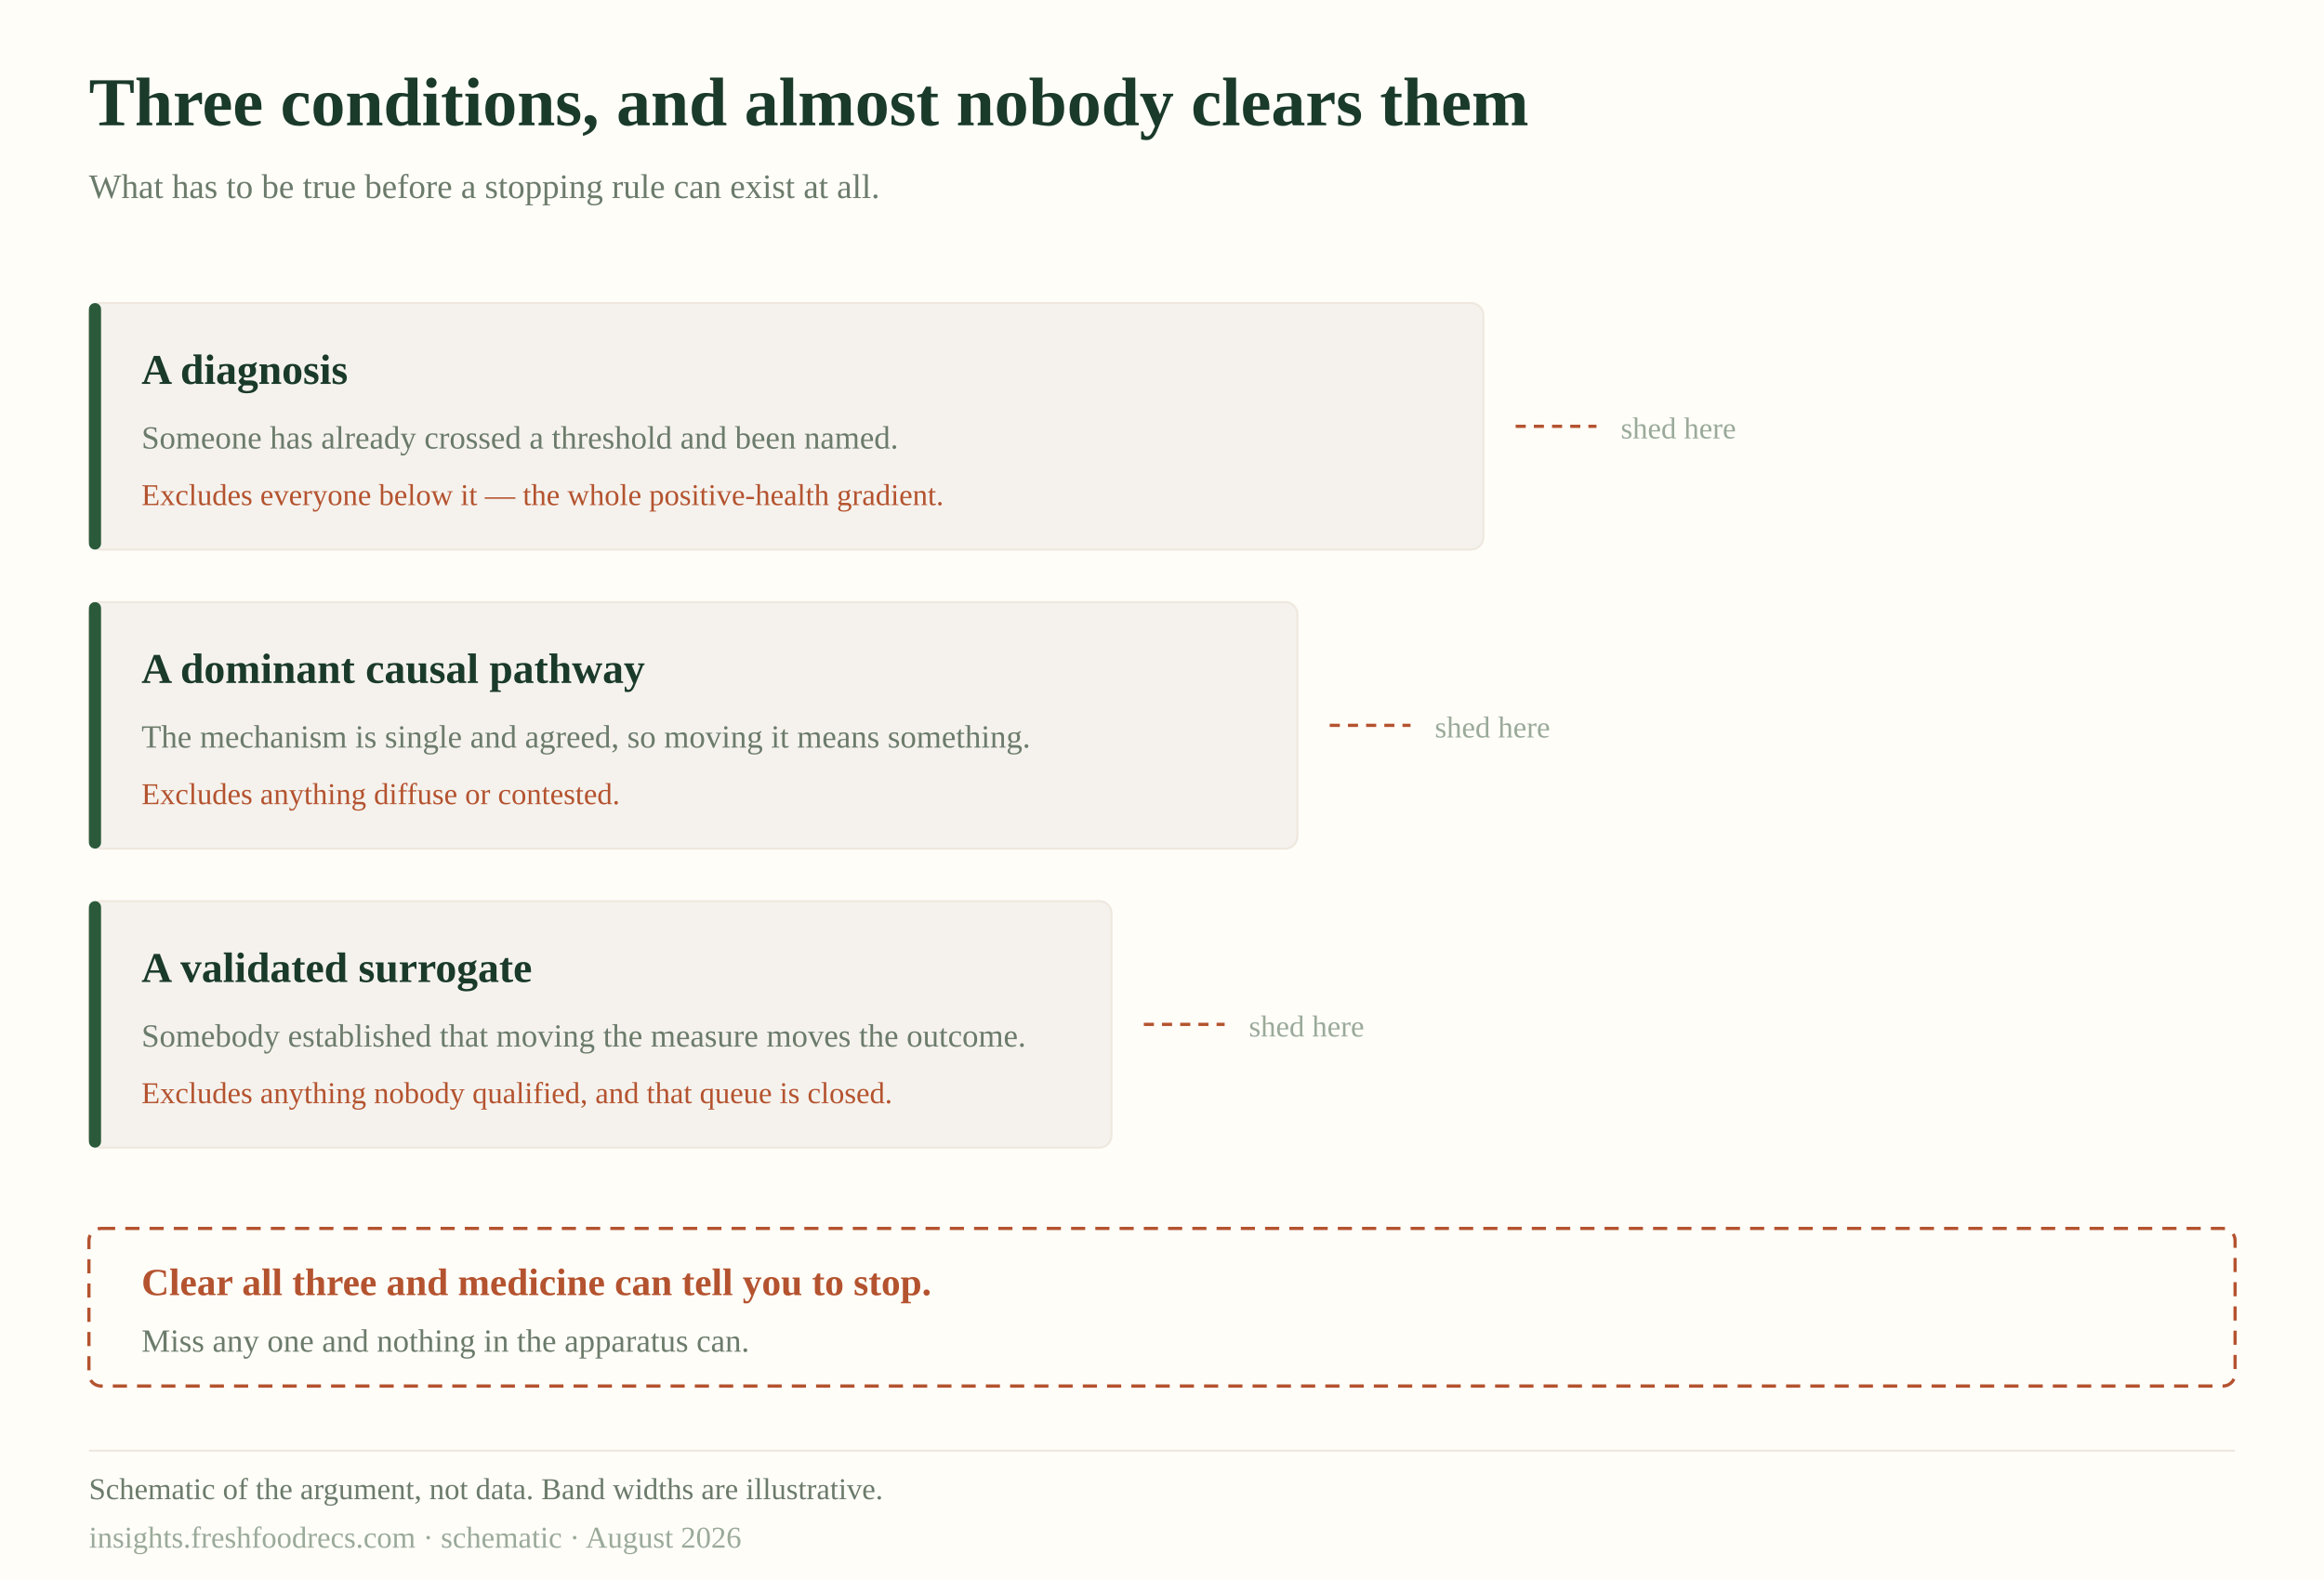
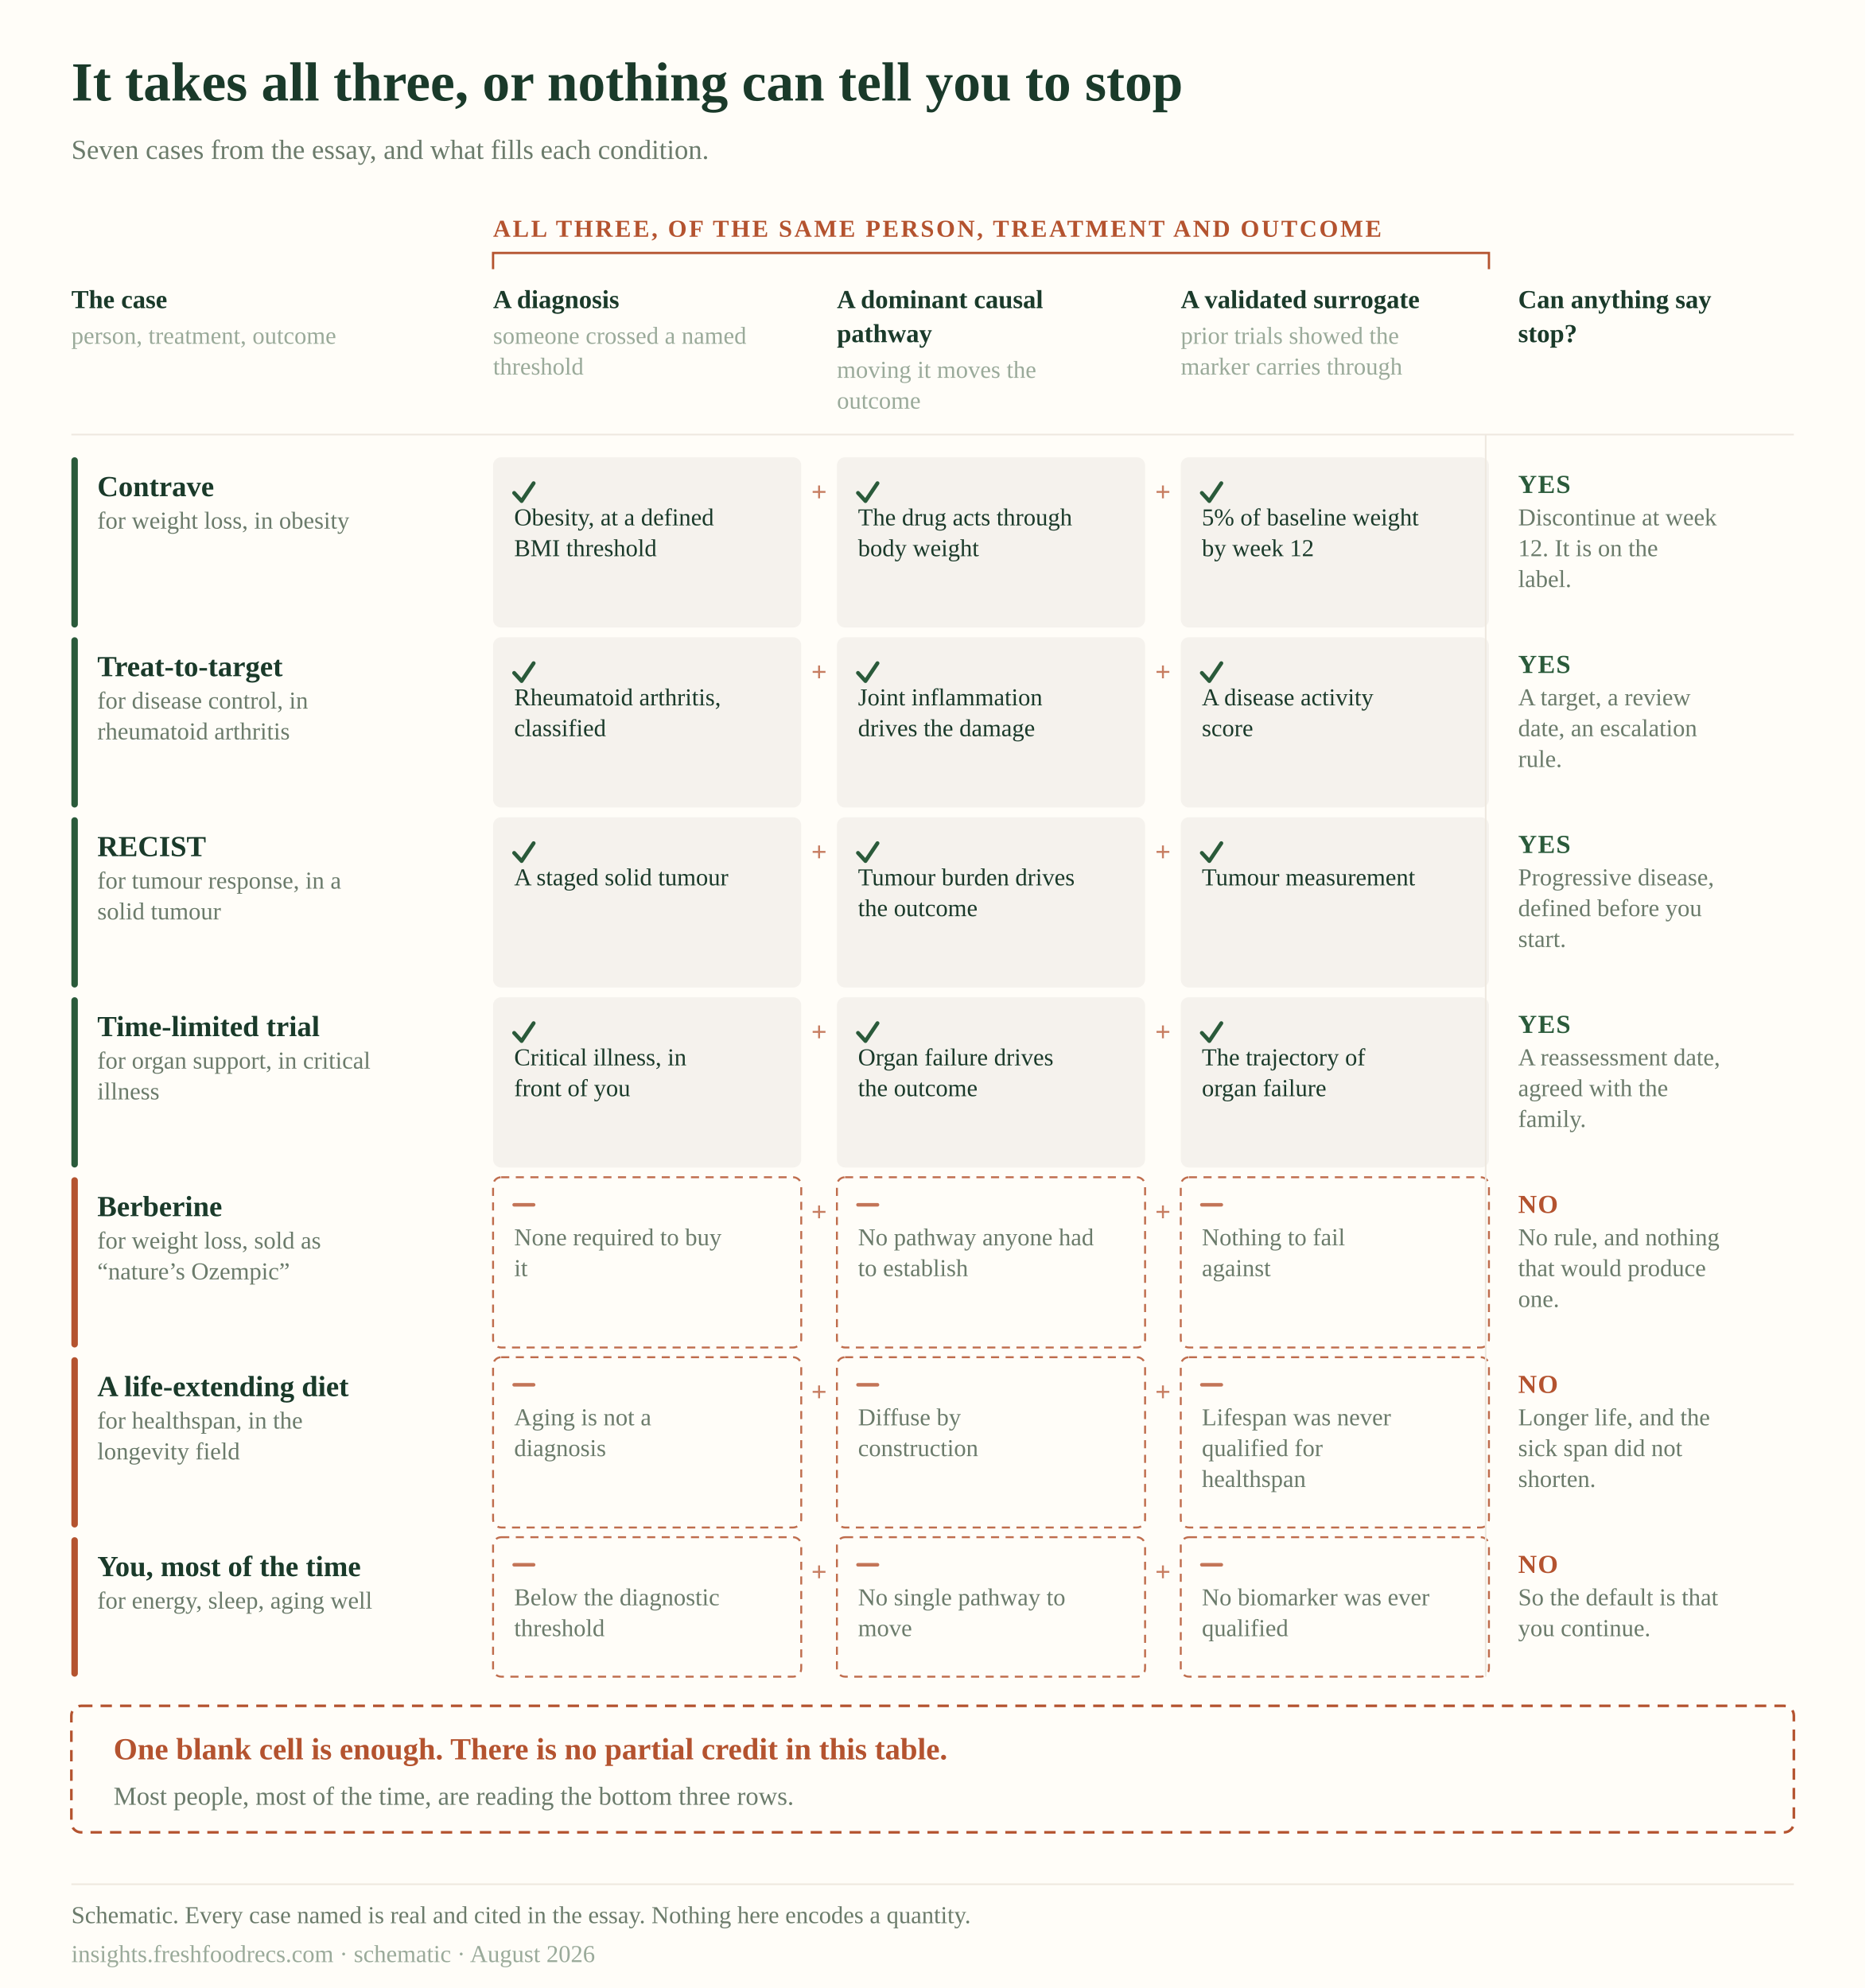
- <svg xmlns="http://www.w3.org/2000/svg" viewBox="0 0 1150 782" width="1150" height="782" font-family="Source Sans 3, Segoe UI, Helvetica, Arial, sans-serif">
-   <rect width="1150" height="782" fill="#fffdf8" />
-   <text x="44" y="62" font-size="34" font-weight="700" fill="#1a3a2a">Three conditions, and almost nobody clears them</text>
-   <text x="44" y="98" font-size="17" fill="#6b7b6b">What has to be true before a stopping rule can exist at all.</text>
-   <rect x="44" y="150" width="690" height="122" rx="6" fill="#f5f2ed" stroke="#eee8df" stroke-width="1" />
-   <rect x="44" y="150" width="6" height="122" rx="3" fill="#2a5a3a" />
-   <text x="70" y="190" font-size="21" font-weight="700" fill="#1a3a2a">A diagnosis</text>
-   <text x="70" y="222" font-size="16" fill="#6b7b6b">Someone has already crossed a threshold and been named.</text>
-   <text x="70" y="250" font-size="15" fill="#b4532f">Excludes everyone below it — the whole positive-health gradient.</text>
-   <line x1="750" y1="211.0" x2="790" y2="211.0" stroke="#b4532f" stroke-width="1.6" stroke-dasharray="5 4" />
-   <text x="802" y="217.0" font-size="15" fill="#9aaa9a">shed here</text>
-   <rect x="44" y="298" width="598" height="122" rx="6" fill="#f5f2ed" stroke="#eee8df" stroke-width="1" />
-   <rect x="44" y="298" width="6" height="122" rx="3" fill="#2a5a3a" />
-   <text x="70" y="338" font-size="21" font-weight="700" fill="#1a3a2a">A dominant causal pathway</text>
-   <text x="70" y="370" font-size="16" fill="#6b7b6b">The mechanism is single and agreed, so moving it means something.</text>
-   <text x="70" y="398" font-size="15" fill="#b4532f">Excludes anything diffuse or contested.</text>
-   <line x1="658" y1="359.0" x2="698" y2="359.0" stroke="#b4532f" stroke-width="1.6" stroke-dasharray="5 4" />
-   <text x="710" y="365.0" font-size="15" fill="#9aaa9a">shed here</text>
-   <rect x="44" y="446" width="506" height="122" rx="6" fill="#f5f2ed" stroke="#eee8df" stroke-width="1" />
-   <rect x="44" y="446" width="6" height="122" rx="3" fill="#2a5a3a" />
-   <text x="70" y="486" font-size="21" font-weight="700" fill="#1a3a2a">A validated surrogate</text>
-   <text x="70" y="518" font-size="16" fill="#6b7b6b">Somebody established that moving the measure moves the outcome.</text>
-   <text x="70" y="546" font-size="15" fill="#b4532f">Excludes anything nobody qualified, and that queue is closed.</text>
-   <line x1="566" y1="507.0" x2="606" y2="507.0" stroke="#b4532f" stroke-width="1.6" stroke-dasharray="5 4" />
-   <text x="618" y="513.0" font-size="15" fill="#9aaa9a">shed here</text>
-   <rect x="44" y="608" width="1062" height="78" rx="6" fill="#fffdf8" stroke="#b4532f" stroke-width="1.6" stroke-dasharray="7 5" />
-   <text x="70" y="641" font-size="19" font-weight="700" fill="#b4532f">Clear all three and medicine can tell you to stop.</text>
-   <text x="70" y="669" font-size="16" fill="#6b7b6b">Miss any one and nothing in the apparatus can.</text>
-   <line x1="44" y1="718" x2="1106" y2="718" stroke="#eee8df" stroke-width="1" />
-   <text x="44" y="742" font-size="15" fill="#6b7b6b">Schematic of the argument, not data. Band widths are illustrative.</text>
-   <text x="44" y="766" font-size="15" fill="#9aaa9a">insights.freshfoodrecs.com · schematic · August 2026</text>
+ <svg xmlns="http://www.w3.org/2000/svg" viewBox="0 0 1150 1226" width="1150" height="1226" font-family="Source Sans 3, Segoe UI, Helvetica, Arial, sans-serif">
+   <rect width="1150" height="1226" fill="#fffdf8" />
+   <text x="44" y="62" font-size="34" font-weight="700" fill="#1a3a2a">It takes all three, or nothing can tell you to stop</text>
+   <text x="44" y="98" font-size="17" fill="#6b7b6b">Seven cases from the essay, and what fills each condition.</text>
+   <text x="304" y="146" font-size="15" font-weight="700" letter-spacing="1.3" fill="#b4532f">ALL THREE, OF THE SAME PERSON, TREATMENT AND OUTCOME</text>
+   <path d="M304 166 L304 156 L918 156 L918 166" fill="none" stroke="#b4532f" stroke-width="1.4" />
+   <text x="44" y="190" font-size="16" font-weight="700" fill="#1a3a2a">The case</text>
+   <text x="44" y="212" font-size="15" fill="#9aaa9a">person, treatment, outcome</text>
+   <text x="304" y="190" font-size="16" font-weight="700" fill="#1a3a2a">A diagnosis</text>
+   <text x="304" y="212" font-size="15" font-weight="400" fill="#9aaa9a">someone crossed a named</text>
+   <text x="304" y="231" font-size="15" font-weight="400" fill="#9aaa9a">threshold</text>
+   <text x="516" y="190" font-size="16" font-weight="700" fill="#1a3a2a">A dominant causal</text>
+   <text x="516" y="211" font-size="16" font-weight="700" fill="#1a3a2a">pathway</text>
+   <text x="516" y="233" font-size="15" font-weight="400" fill="#9aaa9a">moving it moves the</text>
+   <text x="516" y="252" font-size="15" font-weight="400" fill="#9aaa9a">outcome</text>
+   <text x="728" y="190" font-size="16" font-weight="700" fill="#1a3a2a">A validated surrogate</text>
+   <text x="728" y="212" font-size="15" font-weight="400" fill="#9aaa9a">prior trials showed the</text>
+   <text x="728" y="231" font-size="15" font-weight="400" fill="#9aaa9a">marker carries through</text>
+   <text x="936" y="190" font-size="16" font-weight="700" fill="#1a3a2a">Can anything say</text>
+   <text x="936" y="211" font-size="16" font-weight="700" fill="#1a3a2a">stop?</text>
+   <line x1="44" y1="268" x2="1106" y2="268" stroke="#eee8df" stroke-width="1" />
+   <rect x="44" y="282" width="4" height="105" rx="2" fill="#2a5a3a" />
+   <text x="60" y="306" font-size="18" font-weight="700" fill="#1a3a2a">Contrave</text>
+   <text x="60" y="326" font-size="15" font-weight="400" fill="#6b7b6b">for weight loss, in obesity</text>
+   <rect x="304" y="282" width="190" height="105" rx="5" fill="#f5f2ed" />
+   <polyline points="317,304 321.6,309 329,298" fill="none" stroke="#2a5a3a" stroke-width="2.4" stroke-linecap="round" stroke-linejoin="round" />
+   <text x="317" y="324" font-size="15" font-weight="400" fill="#1a3a2a">Obesity, at a defined</text>
+   <text x="317" y="343" font-size="15" font-weight="400" fill="#1a3a2a">BMI threshold</text>
+   <rect x="516" y="282" width="190" height="105" rx="5" fill="#f5f2ed" />
+   <polyline points="529,304 533.6,309 541,298" fill="none" stroke="#2a5a3a" stroke-width="2.4" stroke-linecap="round" stroke-linejoin="round" />
+   <text x="529" y="324" font-size="15" font-weight="400" fill="#1a3a2a">The drug acts through</text>
+   <text x="529" y="343" font-size="15" font-weight="400" fill="#1a3a2a">body weight</text>
+   <rect x="728" y="282" width="190" height="105" rx="5" fill="#f5f2ed" />
+   <polyline points="741,304 745.6,309 753,298" fill="none" stroke="#2a5a3a" stroke-width="2.4" stroke-linecap="round" stroke-linejoin="round" />
+   <text x="741" y="324" font-size="15" font-weight="400" fill="#1a3a2a">5% of baseline weight</text>
+   <text x="741" y="343" font-size="15" font-weight="400" fill="#1a3a2a">by week 12</text>
+   <text x="936" y="304" font-size="16" font-weight="700" fill="#2a5a3a" letter-spacing="0.6">YES</text>
+   <text x="936" y="324" font-size="15" font-weight="400" fill="#6b7b6b">Discontinue at week</text>
+   <text x="936" y="343" font-size="15" font-weight="400" fill="#6b7b6b">12. It is on the</text>
+   <text x="936" y="362" font-size="15" font-weight="400" fill="#6b7b6b">label.</text>
+   <text x="505.0" y="309" font-size="17" font-weight="700" fill="#b4532f" text-anchor="middle" opacity="0.75">+</text>
+   <text x="717.0" y="309" font-size="17" font-weight="700" fill="#b4532f" text-anchor="middle" opacity="0.75">+</text>
+   <rect x="44" y="393" width="4" height="105" rx="2" fill="#2a5a3a" />
+   <text x="60" y="417" font-size="18" font-weight="700" fill="#1a3a2a">Treat-to-target</text>
+   <text x="60" y="437" font-size="15" font-weight="400" fill="#6b7b6b">for disease control, in</text>
+   <text x="60" y="456" font-size="15" font-weight="400" fill="#6b7b6b">rheumatoid arthritis</text>
+   <rect x="304" y="393" width="190" height="105" rx="5" fill="#f5f2ed" />
+   <polyline points="317,415 321.6,420 329,409" fill="none" stroke="#2a5a3a" stroke-width="2.4" stroke-linecap="round" stroke-linejoin="round" />
+   <text x="317" y="435" font-size="15" font-weight="400" fill="#1a3a2a">Rheumatoid arthritis,</text>
+   <text x="317" y="454" font-size="15" font-weight="400" fill="#1a3a2a">classified</text>
+   <rect x="516" y="393" width="190" height="105" rx="5" fill="#f5f2ed" />
+   <polyline points="529,415 533.6,420 541,409" fill="none" stroke="#2a5a3a" stroke-width="2.4" stroke-linecap="round" stroke-linejoin="round" />
+   <text x="529" y="435" font-size="15" font-weight="400" fill="#1a3a2a">Joint inflammation</text>
+   <text x="529" y="454" font-size="15" font-weight="400" fill="#1a3a2a">drives the damage</text>
+   <rect x="728" y="393" width="190" height="105" rx="5" fill="#f5f2ed" />
+   <polyline points="741,415 745.6,420 753,409" fill="none" stroke="#2a5a3a" stroke-width="2.4" stroke-linecap="round" stroke-linejoin="round" />
+   <text x="741" y="435" font-size="15" font-weight="400" fill="#1a3a2a">A disease activity</text>
+   <text x="741" y="454" font-size="15" font-weight="400" fill="#1a3a2a">score</text>
+   <text x="936" y="415" font-size="16" font-weight="700" fill="#2a5a3a" letter-spacing="0.6">YES</text>
+   <text x="936" y="435" font-size="15" font-weight="400" fill="#6b7b6b">A target, a review</text>
+   <text x="936" y="454" font-size="15" font-weight="400" fill="#6b7b6b">date, an escalation</text>
+   <text x="936" y="473" font-size="15" font-weight="400" fill="#6b7b6b">rule.</text>
+   <text x="505.0" y="420" font-size="17" font-weight="700" fill="#b4532f" text-anchor="middle" opacity="0.75">+</text>
+   <text x="717.0" y="420" font-size="17" font-weight="700" fill="#b4532f" text-anchor="middle" opacity="0.75">+</text>
+   <rect x="44" y="504" width="4" height="105" rx="2" fill="#2a5a3a" />
+   <text x="60" y="528" font-size="18" font-weight="700" fill="#1a3a2a">RECIST</text>
+   <text x="60" y="548" font-size="15" font-weight="400" fill="#6b7b6b">for tumour response, in a</text>
+   <text x="60" y="567" font-size="15" font-weight="400" fill="#6b7b6b">solid tumour</text>
+   <rect x="304" y="504" width="190" height="105" rx="5" fill="#f5f2ed" />
+   <polyline points="317,526 321.6,531 329,520" fill="none" stroke="#2a5a3a" stroke-width="2.4" stroke-linecap="round" stroke-linejoin="round" />
+   <text x="317" y="546" font-size="15" font-weight="400" fill="#1a3a2a">A staged solid tumour</text>
+   <rect x="516" y="504" width="190" height="105" rx="5" fill="#f5f2ed" />
+   <polyline points="529,526 533.6,531 541,520" fill="none" stroke="#2a5a3a" stroke-width="2.4" stroke-linecap="round" stroke-linejoin="round" />
+   <text x="529" y="546" font-size="15" font-weight="400" fill="#1a3a2a">Tumour burden drives</text>
+   <text x="529" y="565" font-size="15" font-weight="400" fill="#1a3a2a">the outcome</text>
+   <rect x="728" y="504" width="190" height="105" rx="5" fill="#f5f2ed" />
+   <polyline points="741,526 745.6,531 753,520" fill="none" stroke="#2a5a3a" stroke-width="2.4" stroke-linecap="round" stroke-linejoin="round" />
+   <text x="741" y="546" font-size="15" font-weight="400" fill="#1a3a2a">Tumour measurement</text>
+   <text x="936" y="526" font-size="16" font-weight="700" fill="#2a5a3a" letter-spacing="0.6">YES</text>
+   <text x="936" y="546" font-size="15" font-weight="400" fill="#6b7b6b">Progressive disease,</text>
+   <text x="936" y="565" font-size="15" font-weight="400" fill="#6b7b6b">defined before you</text>
+   <text x="936" y="584" font-size="15" font-weight="400" fill="#6b7b6b">start.</text>
+   <text x="505.0" y="531" font-size="17" font-weight="700" fill="#b4532f" text-anchor="middle" opacity="0.75">+</text>
+   <text x="717.0" y="531" font-size="17" font-weight="700" fill="#b4532f" text-anchor="middle" opacity="0.75">+</text>
+   <rect x="44" y="615" width="4" height="105" rx="2" fill="#2a5a3a" />
+   <text x="60" y="639" font-size="18" font-weight="700" fill="#1a3a2a">Time-limited trial</text>
+   <text x="60" y="659" font-size="15" font-weight="400" fill="#6b7b6b">for organ support, in critical</text>
+   <text x="60" y="678" font-size="15" font-weight="400" fill="#6b7b6b">illness</text>
+   <rect x="304" y="615" width="190" height="105" rx="5" fill="#f5f2ed" />
+   <polyline points="317,637 321.6,642 329,631" fill="none" stroke="#2a5a3a" stroke-width="2.4" stroke-linecap="round" stroke-linejoin="round" />
+   <text x="317" y="657" font-size="15" font-weight="400" fill="#1a3a2a">Critical illness, in</text>
+   <text x="317" y="676" font-size="15" font-weight="400" fill="#1a3a2a">front of you</text>
+   <rect x="516" y="615" width="190" height="105" rx="5" fill="#f5f2ed" />
+   <polyline points="529,637 533.6,642 541,631" fill="none" stroke="#2a5a3a" stroke-width="2.4" stroke-linecap="round" stroke-linejoin="round" />
+   <text x="529" y="657" font-size="15" font-weight="400" fill="#1a3a2a">Organ failure drives</text>
+   <text x="529" y="676" font-size="15" font-weight="400" fill="#1a3a2a">the outcome</text>
+   <rect x="728" y="615" width="190" height="105" rx="5" fill="#f5f2ed" />
+   <polyline points="741,637 745.6,642 753,631" fill="none" stroke="#2a5a3a" stroke-width="2.4" stroke-linecap="round" stroke-linejoin="round" />
+   <text x="741" y="657" font-size="15" font-weight="400" fill="#1a3a2a">The trajectory of</text>
+   <text x="741" y="676" font-size="15" font-weight="400" fill="#1a3a2a">organ failure</text>
+   <text x="936" y="637" font-size="16" font-weight="700" fill="#2a5a3a" letter-spacing="0.6">YES</text>
+   <text x="936" y="657" font-size="15" font-weight="400" fill="#6b7b6b">A reassessment date,</text>
+   <text x="936" y="676" font-size="15" font-weight="400" fill="#6b7b6b">agreed with the</text>
+   <text x="936" y="695" font-size="15" font-weight="400" fill="#6b7b6b">family.</text>
+   <text x="505.0" y="642" font-size="17" font-weight="700" fill="#b4532f" text-anchor="middle" opacity="0.75">+</text>
+   <text x="717.0" y="642" font-size="17" font-weight="700" fill="#b4532f" text-anchor="middle" opacity="0.75">+</text>
+   <rect x="44" y="726" width="4" height="105" rx="2" fill="#b4532f" />
+   <text x="60" y="750" font-size="18" font-weight="700" fill="#1a3a2a">Berberine</text>
+   <text x="60" y="770" font-size="15" font-weight="400" fill="#6b7b6b">for weight loss, sold as</text>
+   <text x="60" y="789" font-size="15" font-weight="400" fill="#6b7b6b">“nature’s Ozempic”</text>
+   <rect x="304" y="726" width="190" height="105" rx="5" fill="#fffdf8" stroke="#b4532f" stroke-width="1.2" stroke-dasharray="5 4" opacity="0.85" />
+   <line x1="317" y1="743" x2="329" y2="743" stroke="#b4532f" stroke-width="2.2" stroke-linecap="round" opacity="0.8" />
+   <text x="317" y="768" font-size="15" font-weight="400" fill="#6b7b6b">None required to buy</text>
+   <text x="317" y="787" font-size="15" font-weight="400" fill="#6b7b6b">it</text>
+   <rect x="516" y="726" width="190" height="105" rx="5" fill="#fffdf8" stroke="#b4532f" stroke-width="1.2" stroke-dasharray="5 4" opacity="0.85" />
+   <line x1="529" y1="743" x2="541" y2="743" stroke="#b4532f" stroke-width="2.2" stroke-linecap="round" opacity="0.8" />
+   <text x="529" y="768" font-size="15" font-weight="400" fill="#6b7b6b">No pathway anyone had</text>
+   <text x="529" y="787" font-size="15" font-weight="400" fill="#6b7b6b">to establish</text>
+   <rect x="728" y="726" width="190" height="105" rx="5" fill="#fffdf8" stroke="#b4532f" stroke-width="1.2" stroke-dasharray="5 4" opacity="0.85" />
+   <line x1="741" y1="743" x2="753" y2="743" stroke="#b4532f" stroke-width="2.2" stroke-linecap="round" opacity="0.8" />
+   <text x="741" y="768" font-size="15" font-weight="400" fill="#6b7b6b">Nothing to fail</text>
+   <text x="741" y="787" font-size="15" font-weight="400" fill="#6b7b6b">against</text>
+   <text x="936" y="748" font-size="16" font-weight="700" fill="#b4532f" letter-spacing="0.6">NO</text>
+   <text x="936" y="768" font-size="15" font-weight="400" fill="#6b7b6b">No rule, and nothing</text>
+   <text x="936" y="787" font-size="15" font-weight="400" fill="#6b7b6b">that would produce</text>
+   <text x="936" y="806" font-size="15" font-weight="400" fill="#6b7b6b">one.</text>
+   <text x="505.0" y="753" font-size="17" font-weight="700" fill="#b4532f" text-anchor="middle" opacity="0.75">+</text>
+   <text x="717.0" y="753" font-size="17" font-weight="700" fill="#b4532f" text-anchor="middle" opacity="0.75">+</text>
+   <rect x="44" y="837" width="4" height="105" rx="2" fill="#b4532f" />
+   <text x="60" y="861" font-size="18" font-weight="700" fill="#1a3a2a">A life-extending diet</text>
+   <text x="60" y="881" font-size="15" font-weight="400" fill="#6b7b6b">for healthspan, in the</text>
+   <text x="60" y="900" font-size="15" font-weight="400" fill="#6b7b6b">longevity field</text>
+   <rect x="304" y="837" width="190" height="105" rx="5" fill="#fffdf8" stroke="#b4532f" stroke-width="1.2" stroke-dasharray="5 4" opacity="0.85" />
+   <line x1="317" y1="854" x2="329" y2="854" stroke="#b4532f" stroke-width="2.2" stroke-linecap="round" opacity="0.8" />
+   <text x="317" y="879" font-size="15" font-weight="400" fill="#6b7b6b">Aging is not a</text>
+   <text x="317" y="898" font-size="15" font-weight="400" fill="#6b7b6b">diagnosis</text>
+   <rect x="516" y="837" width="190" height="105" rx="5" fill="#fffdf8" stroke="#b4532f" stroke-width="1.2" stroke-dasharray="5 4" opacity="0.85" />
+   <line x1="529" y1="854" x2="541" y2="854" stroke="#b4532f" stroke-width="2.2" stroke-linecap="round" opacity="0.8" />
+   <text x="529" y="879" font-size="15" font-weight="400" fill="#6b7b6b">Diffuse by</text>
+   <text x="529" y="898" font-size="15" font-weight="400" fill="#6b7b6b">construction</text>
+   <rect x="728" y="837" width="190" height="105" rx="5" fill="#fffdf8" stroke="#b4532f" stroke-width="1.2" stroke-dasharray="5 4" opacity="0.85" />
+   <line x1="741" y1="854" x2="753" y2="854" stroke="#b4532f" stroke-width="2.2" stroke-linecap="round" opacity="0.8" />
+   <text x="741" y="879" font-size="15" font-weight="400" fill="#6b7b6b">Lifespan was never</text>
+   <text x="741" y="898" font-size="15" font-weight="400" fill="#6b7b6b">qualified for</text>
+   <text x="741" y="917" font-size="15" font-weight="400" fill="#6b7b6b">healthspan</text>
+   <text x="936" y="859" font-size="16" font-weight="700" fill="#b4532f" letter-spacing="0.6">NO</text>
+   <text x="936" y="879" font-size="15" font-weight="400" fill="#6b7b6b">Longer life, and the</text>
+   <text x="936" y="898" font-size="15" font-weight="400" fill="#6b7b6b">sick span did not</text>
+   <text x="936" y="917" font-size="15" font-weight="400" fill="#6b7b6b">shorten.</text>
+   <text x="505.0" y="864" font-size="17" font-weight="700" fill="#b4532f" text-anchor="middle" opacity="0.75">+</text>
+   <text x="717.0" y="864" font-size="17" font-weight="700" fill="#b4532f" text-anchor="middle" opacity="0.75">+</text>
+   <rect x="44" y="948" width="4" height="86" rx="2" fill="#b4532f" />
+   <text x="60" y="972" font-size="18" font-weight="700" fill="#1a3a2a">You, most of the time</text>
+   <text x="60" y="992" font-size="15" font-weight="400" fill="#6b7b6b">for energy, sleep, aging well</text>
+   <rect x="304" y="948" width="190" height="86" rx="5" fill="#fffdf8" stroke="#b4532f" stroke-width="1.2" stroke-dasharray="5 4" opacity="0.85" />
+   <line x1="317" y1="965" x2="329" y2="965" stroke="#b4532f" stroke-width="2.2" stroke-linecap="round" opacity="0.8" />
+   <text x="317" y="990" font-size="15" font-weight="400" fill="#6b7b6b">Below the diagnostic</text>
+   <text x="317" y="1009" font-size="15" font-weight="400" fill="#6b7b6b">threshold</text>
+   <rect x="516" y="948" width="190" height="86" rx="5" fill="#fffdf8" stroke="#b4532f" stroke-width="1.2" stroke-dasharray="5 4" opacity="0.85" />
+   <line x1="529" y1="965" x2="541" y2="965" stroke="#b4532f" stroke-width="2.2" stroke-linecap="round" opacity="0.8" />
+   <text x="529" y="990" font-size="15" font-weight="400" fill="#6b7b6b">No single pathway to</text>
+   <text x="529" y="1009" font-size="15" font-weight="400" fill="#6b7b6b">move</text>
+   <rect x="728" y="948" width="190" height="86" rx="5" fill="#fffdf8" stroke="#b4532f" stroke-width="1.2" stroke-dasharray="5 4" opacity="0.85" />
+   <line x1="741" y1="965" x2="753" y2="965" stroke="#b4532f" stroke-width="2.2" stroke-linecap="round" opacity="0.8" />
+   <text x="741" y="990" font-size="15" font-weight="400" fill="#6b7b6b">No biomarker was ever</text>
+   <text x="741" y="1009" font-size="15" font-weight="400" fill="#6b7b6b">qualified</text>
+   <text x="936" y="970" font-size="16" font-weight="700" fill="#b4532f" letter-spacing="0.6">NO</text>
+   <text x="936" y="990" font-size="15" font-weight="400" fill="#6b7b6b">So the default is that</text>
+   <text x="936" y="1009" font-size="15" font-weight="400" fill="#6b7b6b">you continue.</text>
+   <text x="505.0" y="975" font-size="17" font-weight="700" fill="#b4532f" text-anchor="middle" opacity="0.75">+</text>
+   <text x="717.0" y="975" font-size="17" font-weight="700" fill="#b4532f" text-anchor="middle" opacity="0.75">+</text>
+   <line x1="916" y1="268" x2="916" y2="1034" stroke="#eee8df" stroke-width="1" />
+   <rect x="44" y="1052" width="1062" height="78" rx="6" fill="#fffdf8" stroke="#b4532f" stroke-width="1.6" stroke-dasharray="7 5" />
+   <text x="70" y="1085" font-size="19" font-weight="700" fill="#b4532f">One blank cell is enough. There is no partial credit in this table.</text>
+   <text x="70" y="1113" font-size="16" fill="#6b7b6b">Most people, most of the time, are reading the bottom three rows.</text>
+   <line x1="44" y1="1162" x2="1106" y2="1162" stroke="#eee8df" stroke-width="1" />
+   <text x="44" y="1186" font-size="15" fill="#6b7b6b">Schematic. Every case named is real and cited in the essay. Nothing here encodes a quantity.</text>
+   <text x="44" y="1210" font-size="15" fill="#9aaa9a">insights.freshfoodrecs.com · schematic · August 2026</text>
</svg>
